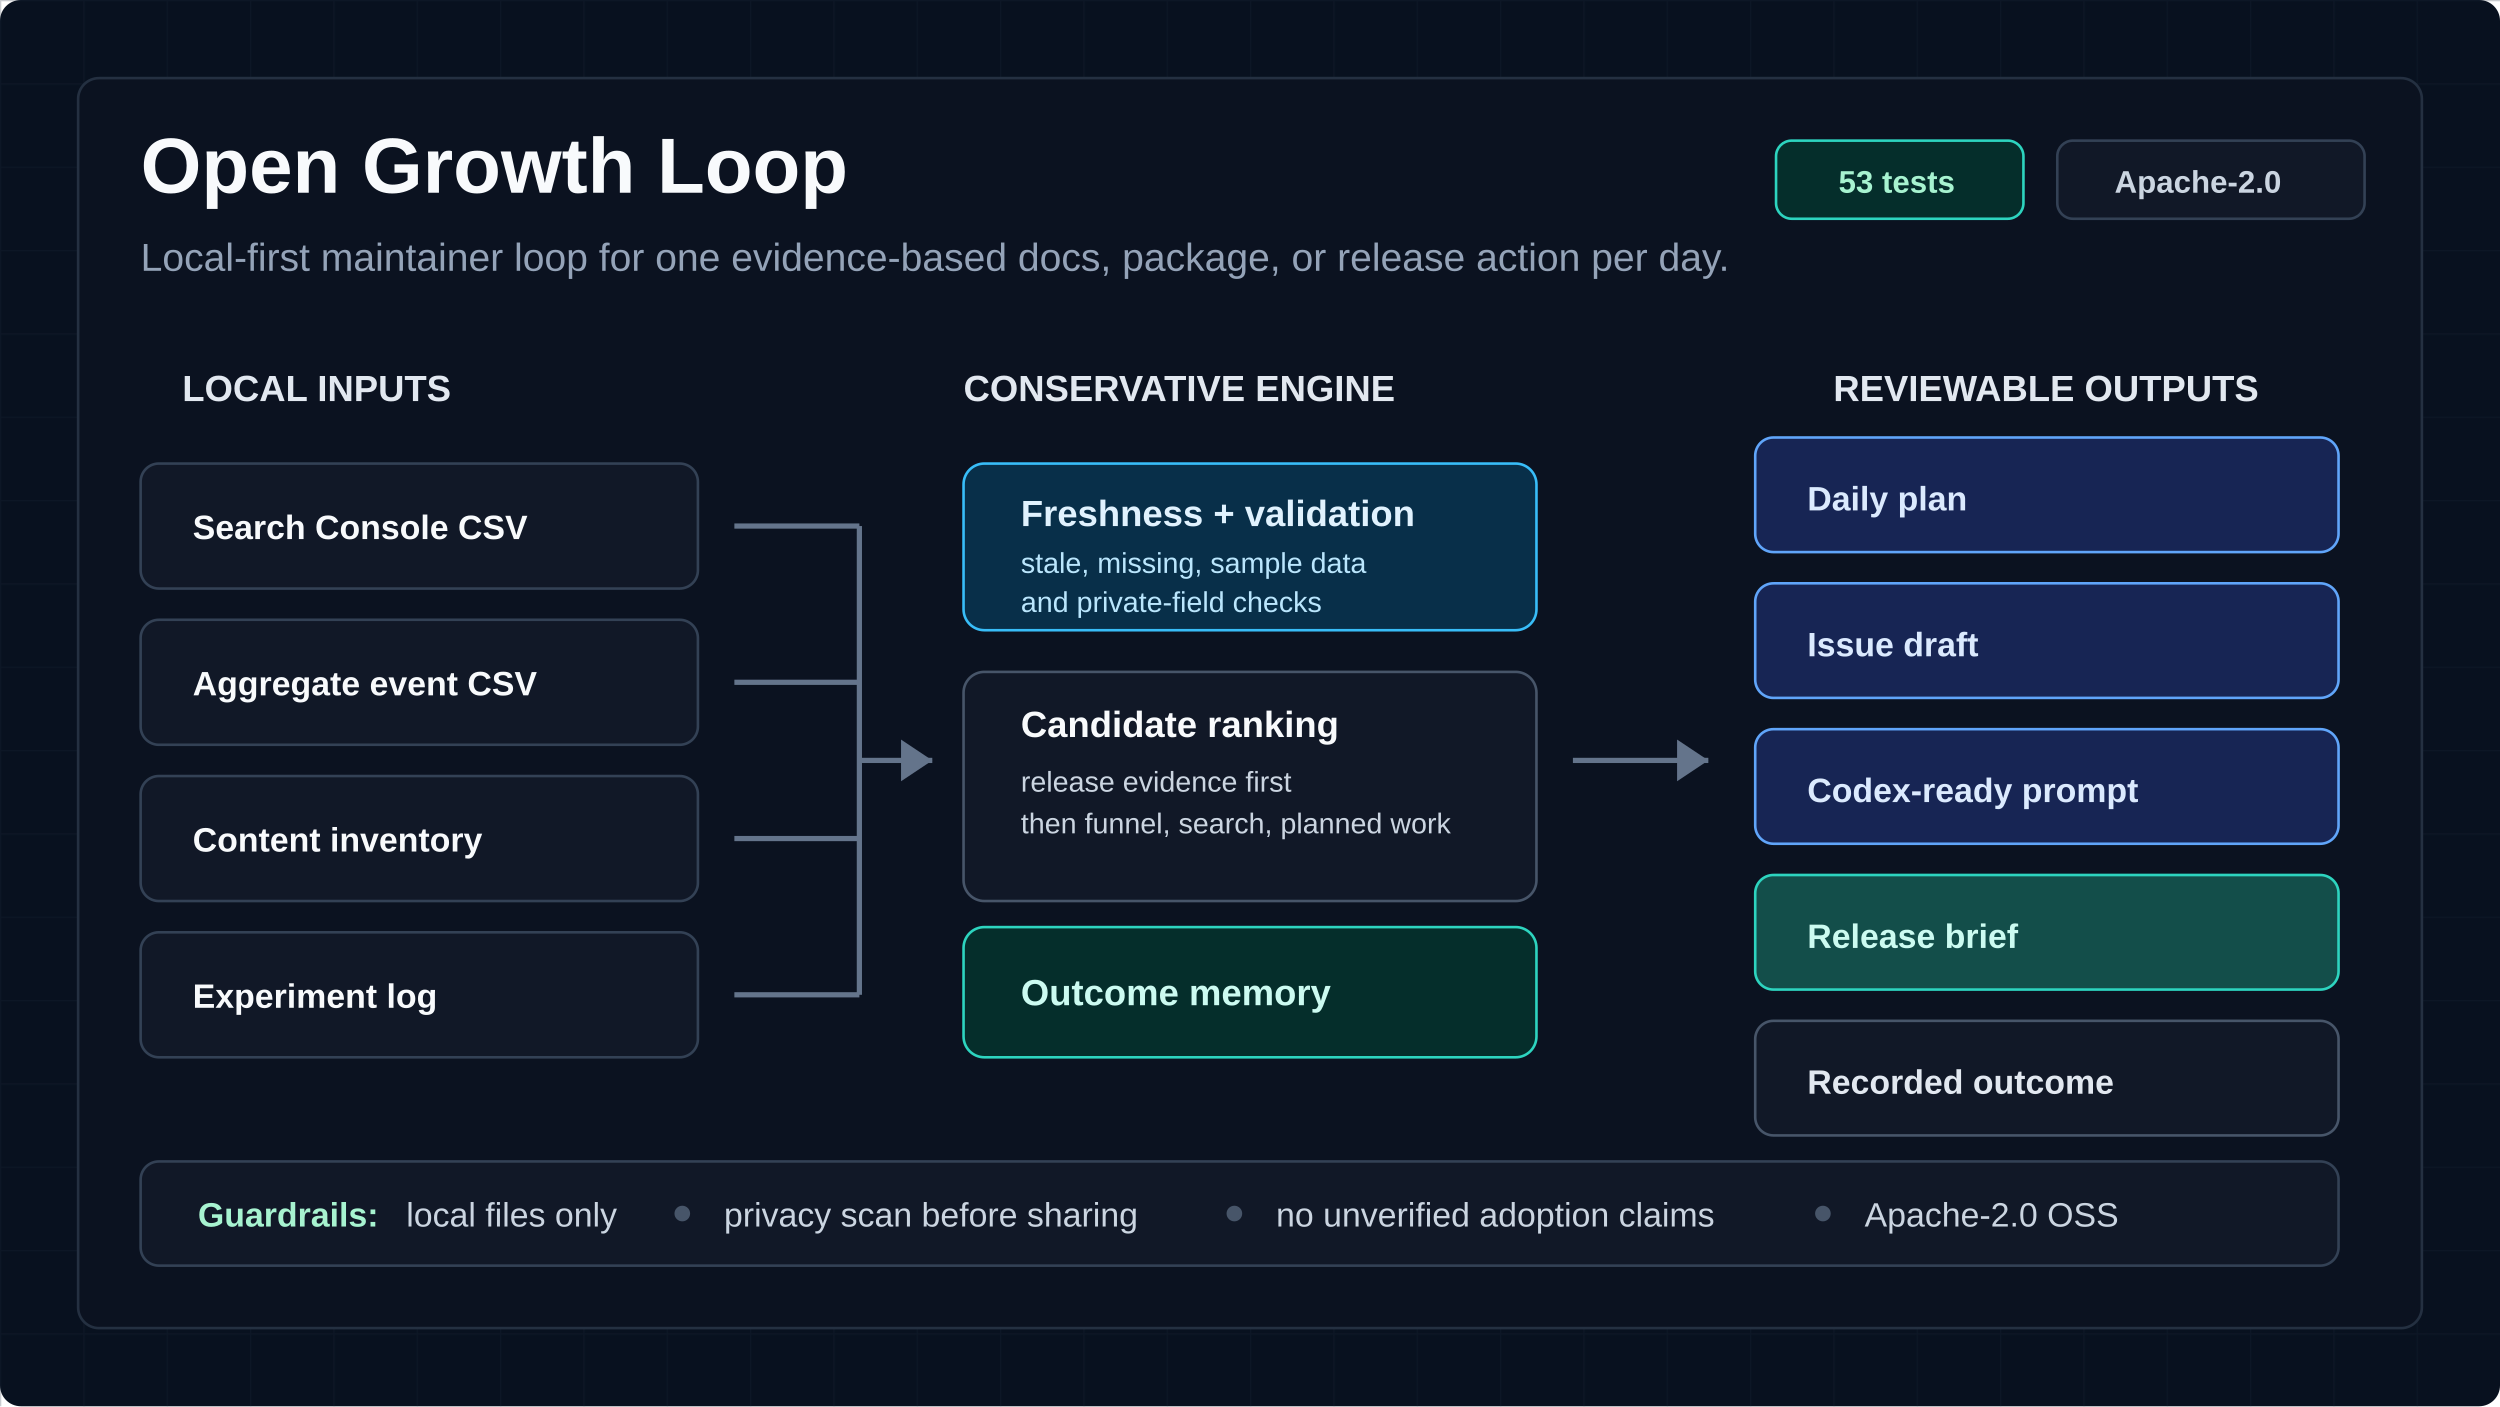
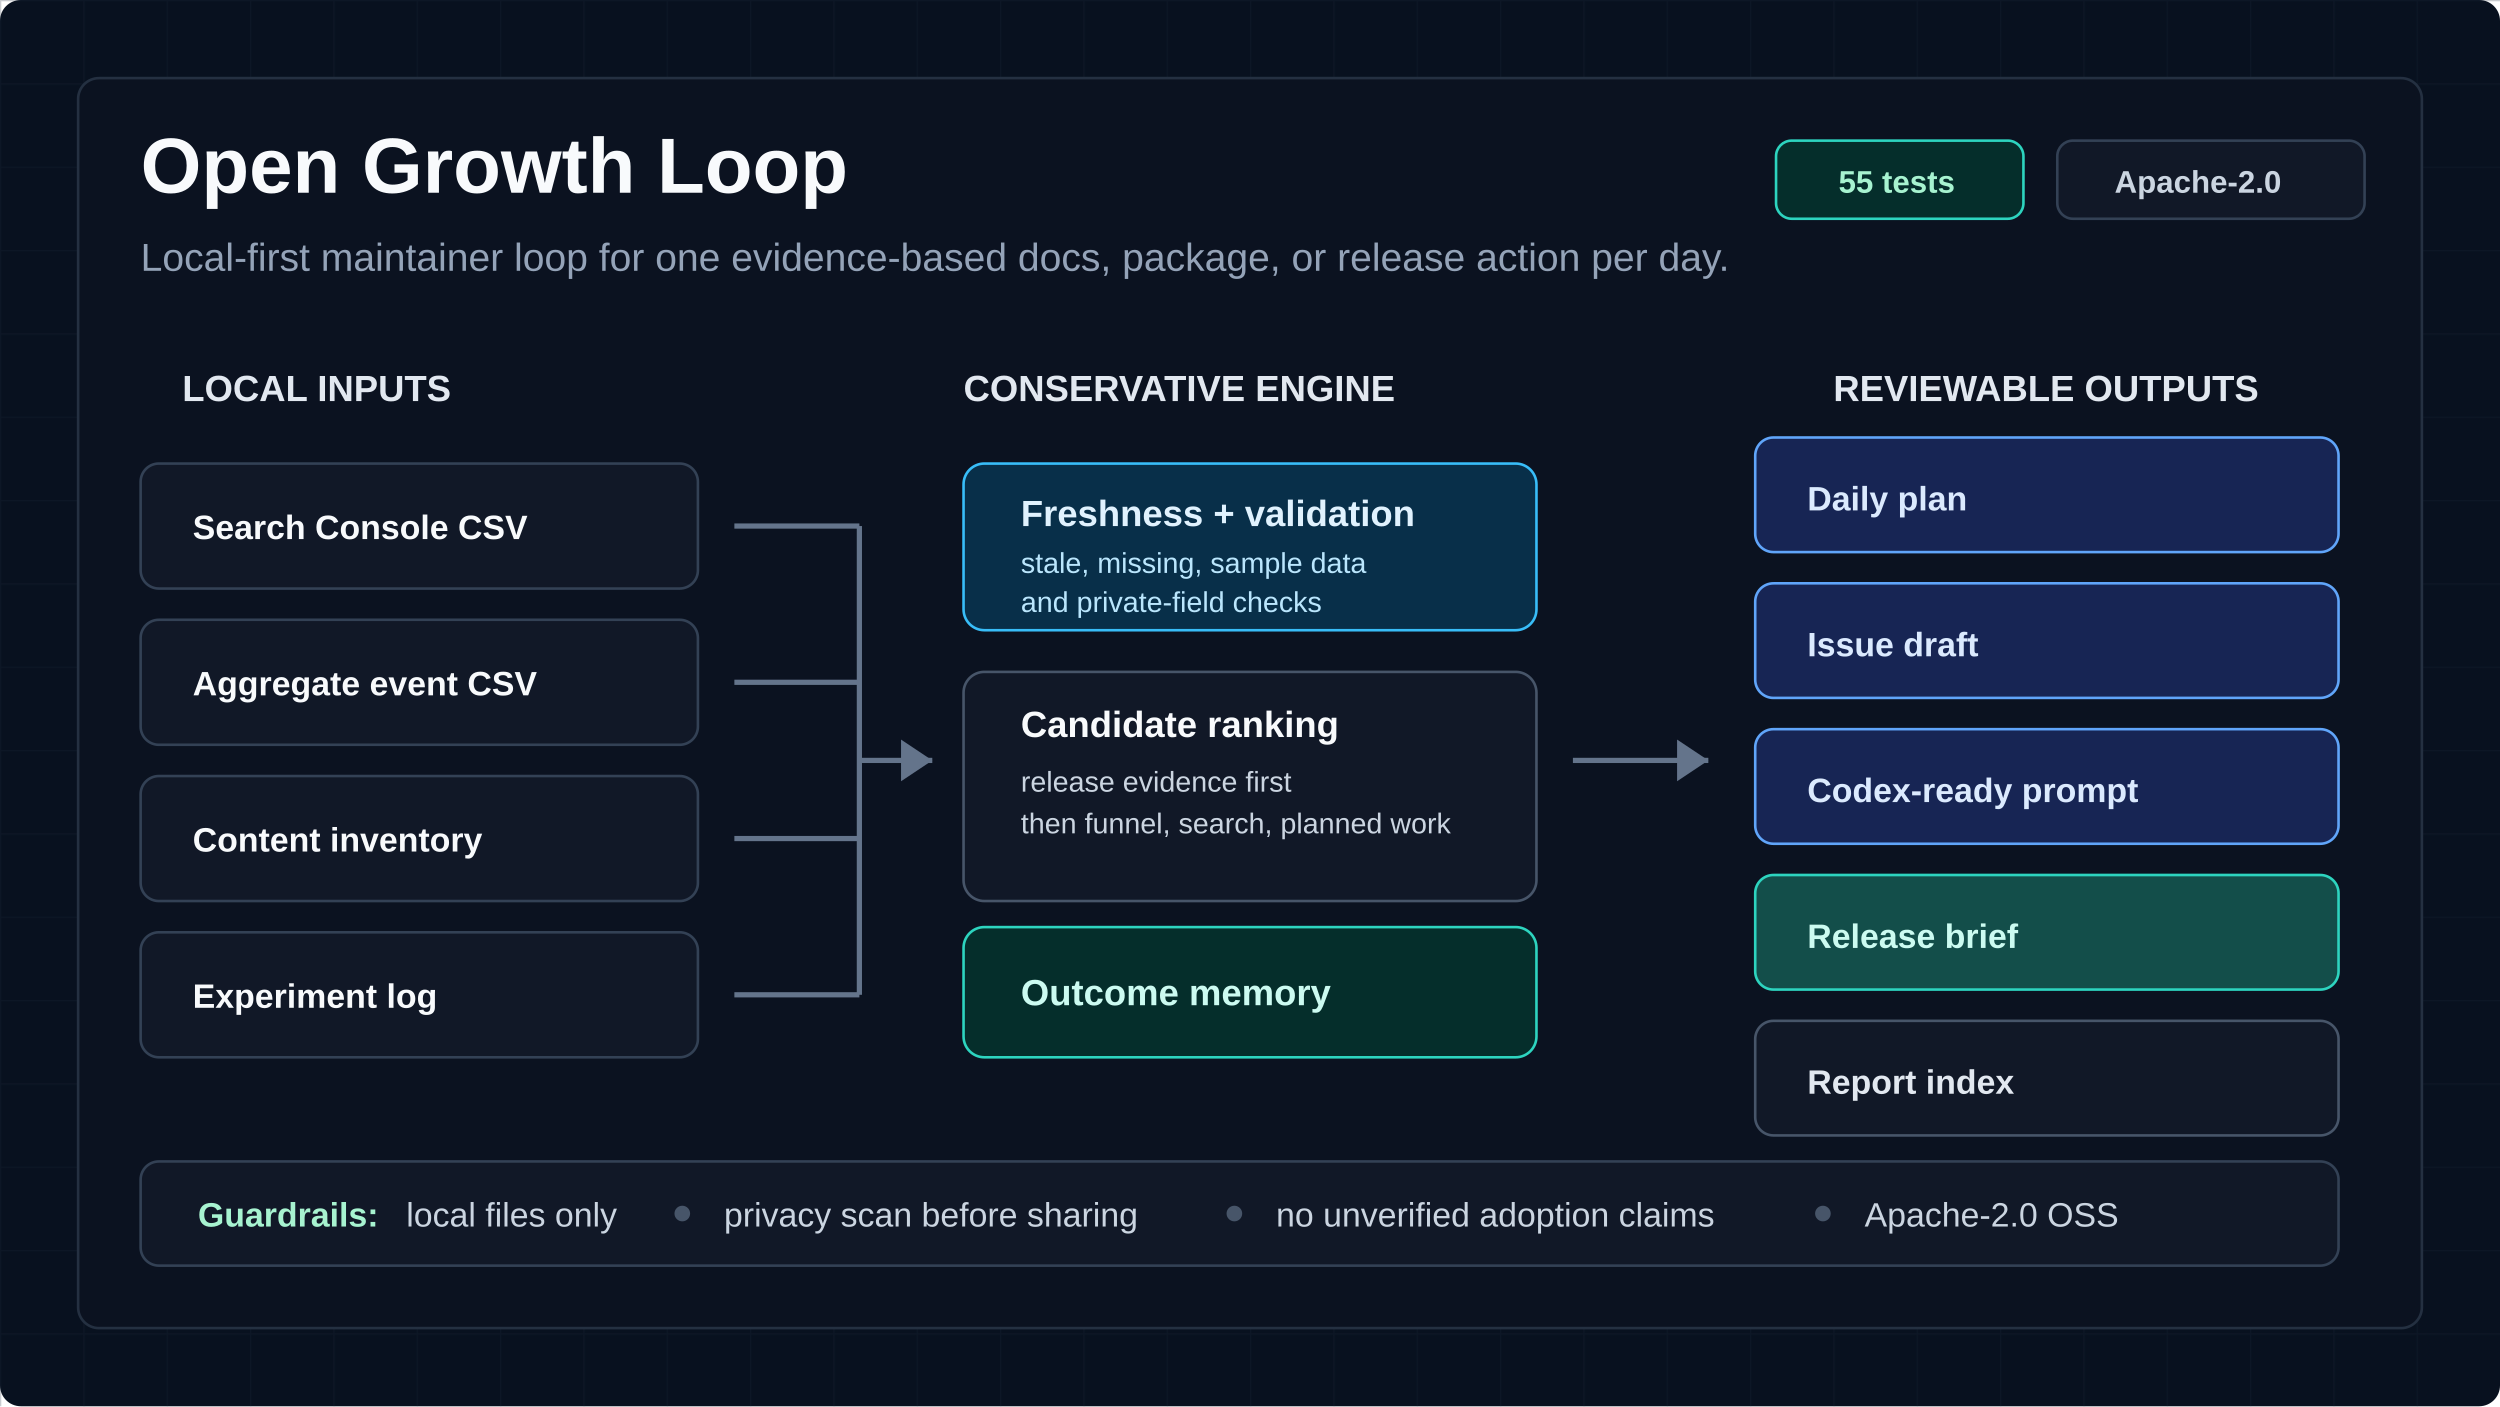
<svg xmlns="http://www.w3.org/2000/svg" width="960" height="540" viewBox="0 0 960 540" fill="none" role="img" aria-labelledby="title desc">
  <rect width="960" height="540" rx="8" fill="#08111F" />
  <path d="M0 0H960V540H0V0Z" fill="url(#grid)" opacity="0.24" />
  <rect x="30" y="30" width="900" height="480" rx="8" fill="#0B1220" stroke="#243041" />
  <text x="54" y="74" fill="#F8FAFC" font-family="Arial, sans-serif" font-size="30" font-weight="700">Open Growth Loop</text>
  <text x="54" y="104" fill="#94A3B8" font-family="Arial, sans-serif" font-size="15">Local-first maintainer loop for one evidence-based docs, package, or release action per day.</text>
  <rect x="682" y="54" width="95" height="30" rx="6" fill="#052E2B" stroke="#2DD4BF" />
-   <text x="706" y="74" fill="#A7F3D0" font-family="Arial, sans-serif" font-size="12" font-weight="700">53 tests</text>
+   <text x="706" y="74" fill="#A7F3D0" font-family="Arial, sans-serif" font-size="12" font-weight="700">55 tests</text>
  <rect x="790" y="54" width="118" height="30" rx="6" fill="#111827" stroke="#334155" />
  <text x="812" y="74" fill="#CBD5E1" font-family="Arial, sans-serif" font-size="12" font-weight="700">Apache-2.0</text>
  <text x="70" y="154" fill="#E2E8F0" font-family="Arial, sans-serif" font-size="14" font-weight="700">LOCAL INPUTS</text>
  <text x="370" y="154" fill="#E2E8F0" font-family="Arial, sans-serif" font-size="14" font-weight="700">CONSERVATIVE ENGINE</text>
  <text x="704" y="154" fill="#E2E8F0" font-family="Arial, sans-serif" font-size="14" font-weight="700">REVIEWABLE OUTPUTS</text>
  <g font-family="Arial, sans-serif" font-size="13">
    <rect x="54" y="178" width="214" height="48" rx="7" fill="#111827" stroke="#334155" />
    <text x="74" y="207" fill="#F8FAFC" font-weight="700">Search Console CSV</text>
    <rect x="54" y="238" width="214" height="48" rx="7" fill="#111827" stroke="#334155" />
    <text x="74" y="267" fill="#F8FAFC" font-weight="700">Aggregate event CSV</text>
    <rect x="54" y="298" width="214" height="48" rx="7" fill="#111827" stroke="#334155" />
    <text x="74" y="327" fill="#F8FAFC" font-weight="700">Content inventory</text>
    <rect x="54" y="358" width="214" height="48" rx="7" fill="#111827" stroke="#334155" />
    <text x="74" y="387" fill="#F8FAFC" font-weight="700">Experiment log</text>
  </g>
  <path d="M282 202H330" stroke="#64748B" stroke-width="2" />
  <path d="M282 262H330" stroke="#64748B" stroke-width="2" />
  <path d="M282 322H330" stroke="#64748B" stroke-width="2" />
  <path d="M282 382H330" stroke="#64748B" stroke-width="2" />
  <path d="M330 202V382" stroke="#64748B" stroke-width="2" />
  <path d="M330 292H358" stroke="#64748B" stroke-width="2" />
  <path d="M358 292L346 284V300L358 292Z" fill="#64748B" />
  <rect x="370" y="178" width="220" height="64" rx="8" fill="#082F49" stroke="#38BDF8" />
  <text x="392" y="202" fill="#E0F2FE" font-family="Arial, sans-serif" font-size="14" font-weight="700">Freshness + validation</text>
  <text x="392" y="220" fill="#BAE6FD" font-family="Arial, sans-serif" font-size="11">stale, missing, sample data</text>
  <text x="392" y="235" fill="#BAE6FD" font-family="Arial, sans-serif" font-size="11">and private-field checks</text>
  <rect x="370" y="258" width="220" height="88" rx="8" fill="#111827" stroke="#475569" />
  <text x="392" y="283" fill="#F8FAFC" font-family="Arial, sans-serif" font-size="14" font-weight="700">Candidate ranking</text>
  <text x="392" y="304" fill="#CBD5E1" font-family="Arial, sans-serif" font-size="11">release evidence first</text>
  <text x="392" y="320" fill="#CBD5E1" font-family="Arial, sans-serif" font-size="11">then funnel, search, planned work</text>
  <rect x="370" y="356" width="220" height="50" rx="8" fill="#052E2B" stroke="#2DD4BF" />
  <text x="392" y="386" fill="#CCFBF1" font-family="Arial, sans-serif" font-size="14" font-weight="700">Outcome memory</text>
  <path d="M604 292H656" stroke="#64748B" stroke-width="2" />
  <path d="M656 292L644 284V300L656 292Z" fill="#64748B" />
  <g font-family="Arial, sans-serif" font-size="13">
    <rect x="674" y="168" width="224" height="44" rx="7" fill="#172554" stroke="#60A5FA" />
    <text x="694" y="196" fill="#DBEAFE" font-weight="700">Daily plan</text>
    <rect x="674" y="224" width="224" height="44" rx="7" fill="#172554" stroke="#60A5FA" />
    <text x="694" y="252" fill="#DBEAFE" font-weight="700">Issue draft</text>
    <rect x="674" y="280" width="224" height="44" rx="7" fill="#172554" stroke="#60A5FA" />
    <text x="694" y="308" fill="#DBEAFE" font-weight="700">Codex-ready prompt</text>
    <rect x="674" y="336" width="224" height="44" rx="7" fill="#134E4A" stroke="#2DD4BF" />
    <text x="694" y="364" fill="#CCFBF1" font-weight="700">Release brief</text>
    <rect x="674" y="392" width="224" height="44" rx="7" fill="#111827" stroke="#475569" />
-     <text x="694" y="420" fill="#E2E8F0" font-weight="700">Recorded outcome</text>
+     <text x="694" y="420" fill="#E2E8F0" font-weight="700">Report index</text>
  </g>
  <rect x="54" y="446" width="844" height="40" rx="7" fill="#111827" stroke="#334155" />
  <text x="76" y="471" fill="#A7F3D0" font-family="Arial, sans-serif" font-size="13" font-weight="700">Guardrails:</text>
  <text x="156" y="471" fill="#CBD5E1" font-family="Arial, sans-serif" font-size="13">local files only</text>
  <circle cx="262" cy="466" r="3" fill="#475569" />
  <text x="278" y="471" fill="#CBD5E1" font-family="Arial, sans-serif" font-size="13">privacy scan before sharing</text>
  <circle cx="474" cy="466" r="3" fill="#475569" />
  <text x="490" y="471" fill="#CBD5E1" font-family="Arial, sans-serif" font-size="13">no unverified adoption claims</text>
  <circle cx="700" cy="466" r="3" fill="#475569" />
  <text x="716" y="471" fill="#CBD5E1" font-family="Arial, sans-serif" font-size="13">Apache-2.0 OSS</text>
  <defs>
    <pattern id="grid" width="32" height="32" patternUnits="userSpaceOnUse">
      <path d="M32 0H0V32" stroke="#1E293B" stroke-width="1" />
    </pattern>
  </defs>
</svg>
